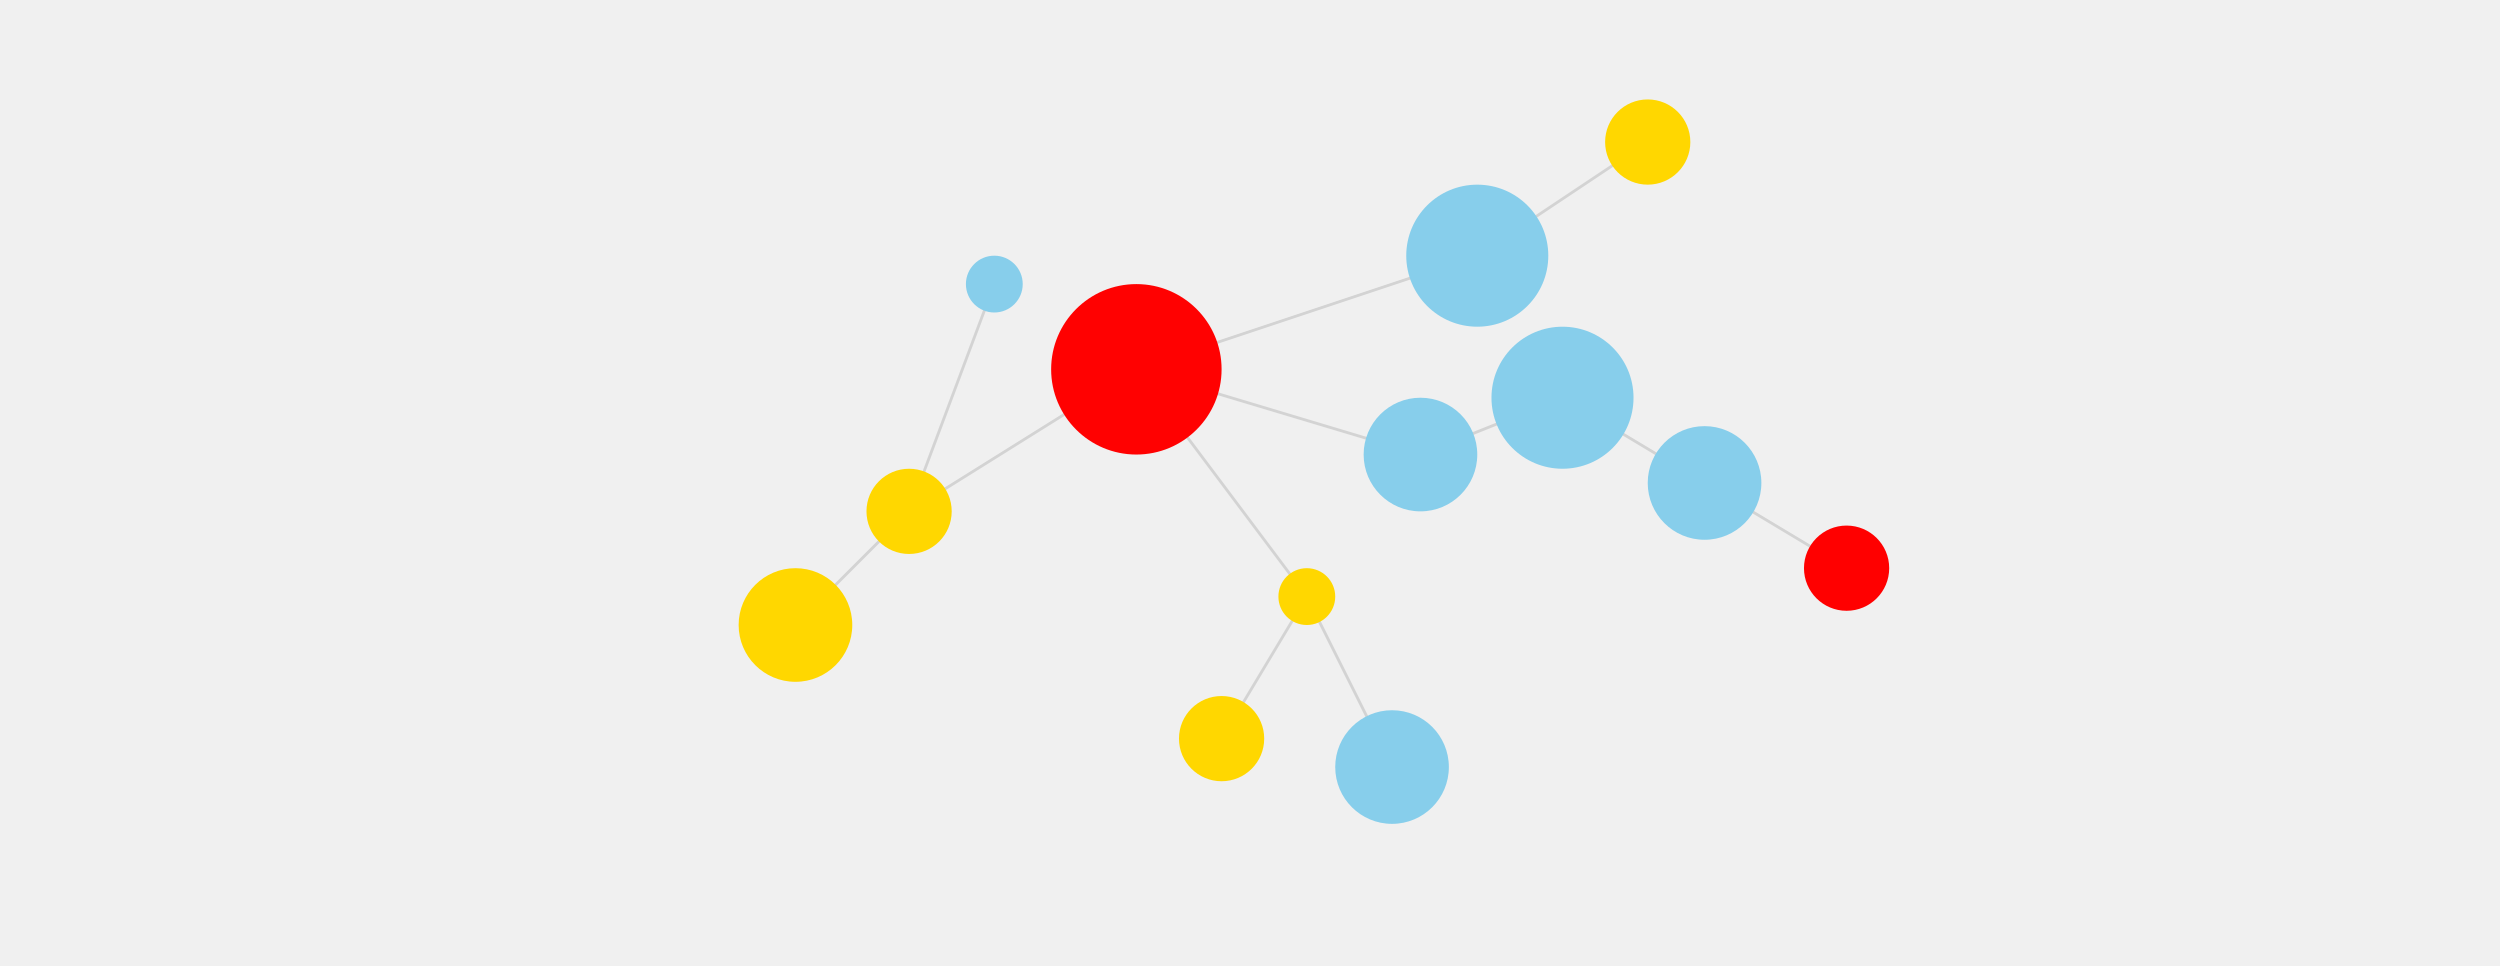
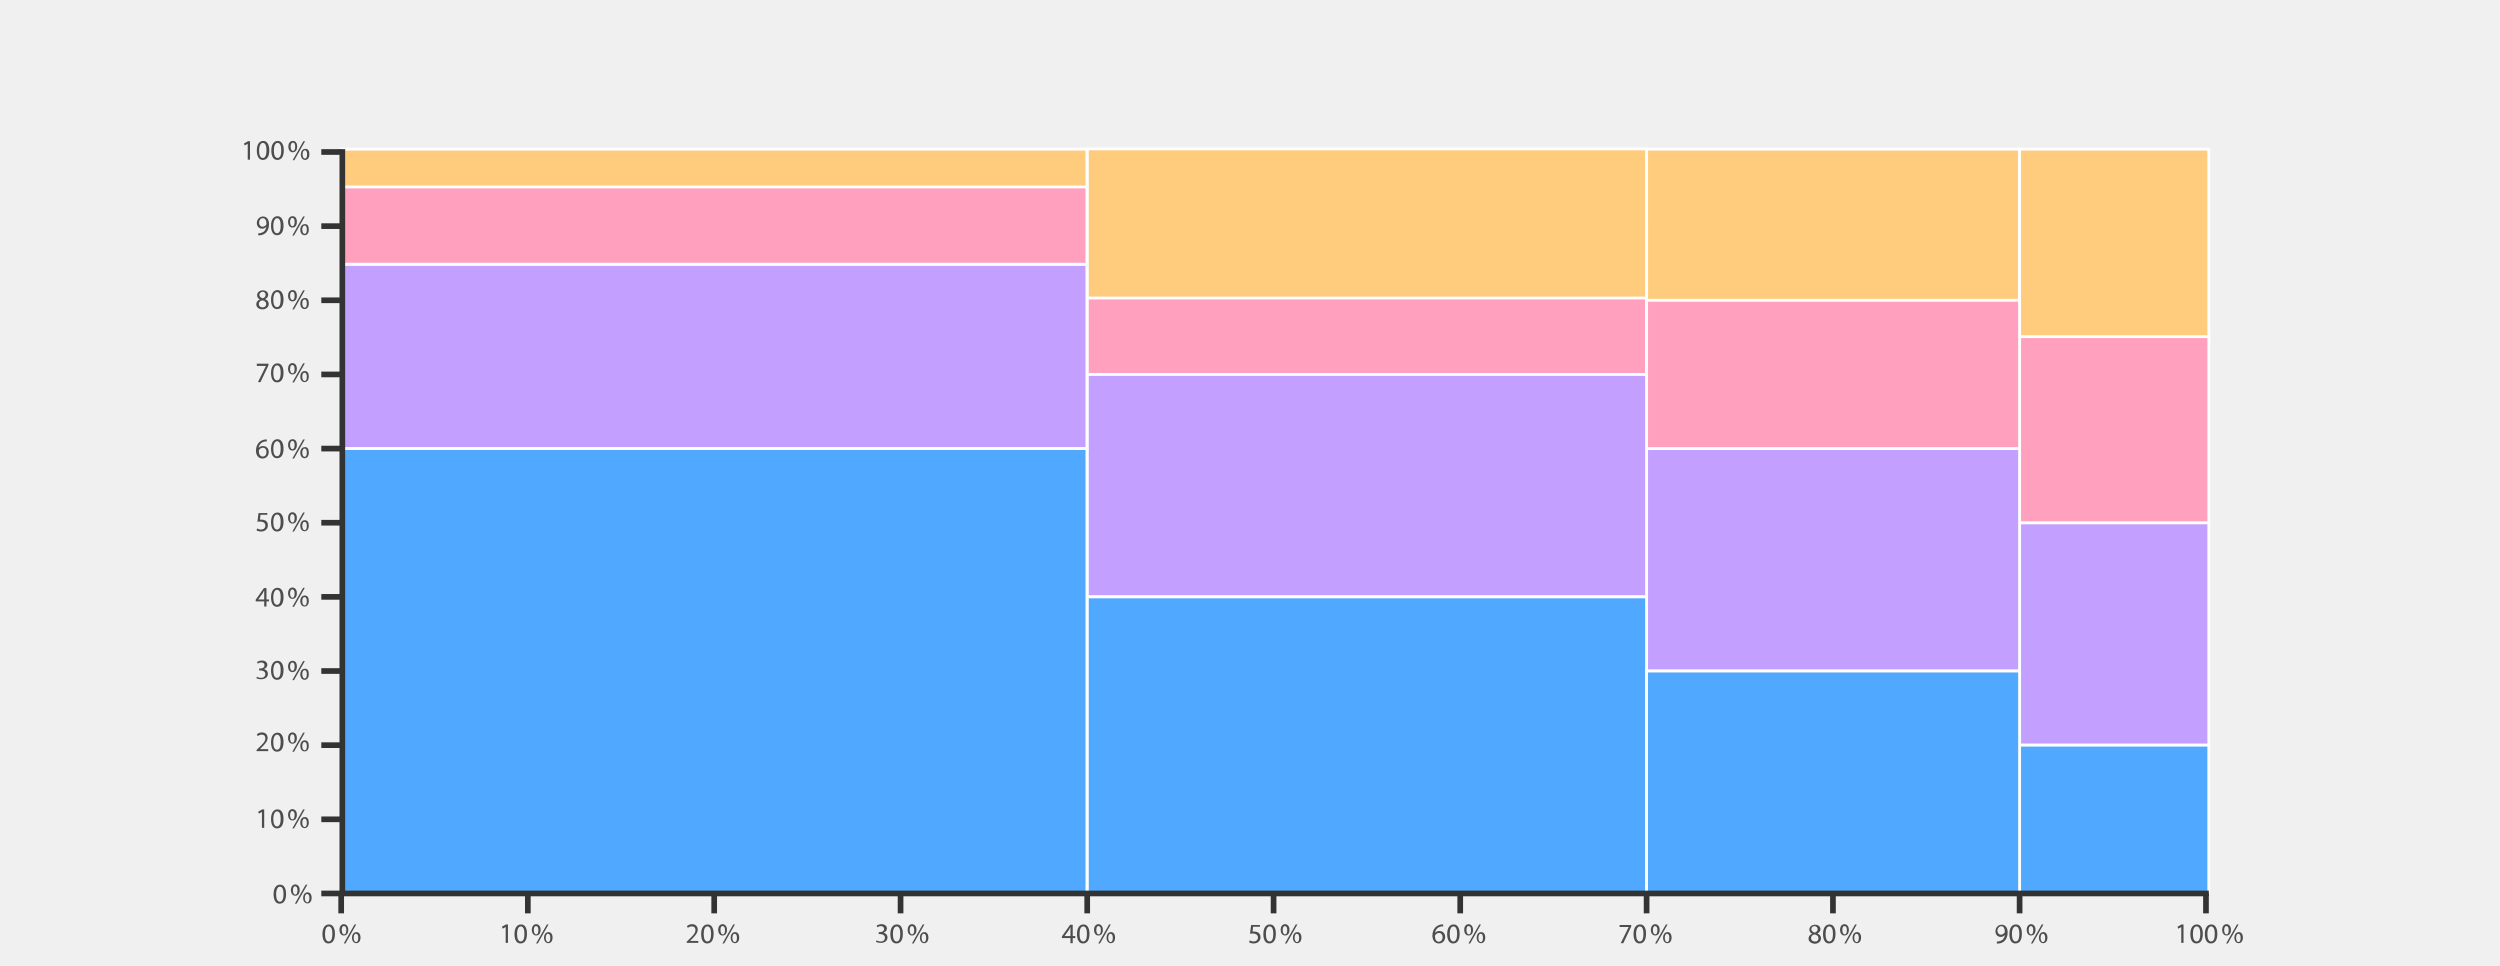
- <svg xmlns="http://www.w3.org/2000/svg" width="880" height="340" viewBox="-400,-130,880,340" style="max-width: 100%; height: auto; font: 10px sans-serif;">
-   <line x1="0" y1="0" x2="100" y2="30" stroke="lightgray" stroke-width="1" id="line_11" />
-   <line x1="0" y1="0" x2="-80" y2="50" stroke="lightgray" stroke-width="1" id="line_10" />
-   <line x1="0" y1="0" x2="120" y2="-40" stroke="lightgray" stroke-width="1" id="line_9" />
-   <line x1="0" y1="0" x2="60" y2="80" stroke="lightgray" stroke-width="1" id="line_8" />
-   <line x1="100" y1="30" x2="150" y2="10" stroke="lightgray" stroke-width="1" id="line_7" />
-   <line x1="-80" y1="50" x2="-120" y2="90" stroke="lightgray" stroke-width="1" id="line_6" />
-   <line x1="-80" y1="50" x2="-50" y2="-30" stroke="lightgray" stroke-width="1" id="line_5" />
-   <line x1="120" y1="-40" x2="180" y2="-80" stroke="lightgray" stroke-width="1" id="line_4" />
-   <line x1="60" y1="80" x2="90" y2="140" stroke="lightgray" stroke-width="1" id="line_3" />
-   <line x1="60" y1="80" x2="30" y2="130" stroke="lightgray" stroke-width="1" id="line_2" />
-   <line x1="150" y1="10" x2="200" y2="40" stroke="lightgray" stroke-width="1" id="line_1" />
-   <line x1="200" y1="40" x2="250" y2="70" stroke="lightgray" stroke-width="1" id="line" />
-   <circle cx="0" cy="0" r="30" fill="#ff0101" id="circle_12" />
-   <circle cx="100" cy="30" r="20" fill="skyblue" id="circle_11" />
-   <circle cx="-80" cy="50" r="15" fill="gold" id="circle_10" />
-   <circle cx="120" cy="-40" r="25" fill="skyblue" id="circle_9" />
-   <circle cx="60" cy="80" r="10" fill="gold" id="circle_8" />
-   <circle cx="150" cy="10" r="25" fill="skyblue" id="circle_7" />
-   <circle cx="-120" cy="90" r="20" fill="gold" id="circle_6" />
-   <circle cx="-50" cy="-30" r="10" fill="skyblue" id="circle_5" />
-   <circle cx="180" cy="-80" r="15" fill="gold" id="circle_4" />
-   <circle cx="90" cy="140" r="20" fill="skyblue" id="circle_3" />
-   <circle cx="30" cy="130" r="15" fill="gold" id="circle_2" />
-   <circle cx="200" cy="40" r="20" fill="skyblue" id="circle_1" />
-   <circle cx="250" cy="70" r="15" fill="#ff0000" id="circle" />
+ <svg xmlns="http://www.w3.org/2000/svg" width="900" height="340" viewBox="-70,-30,880,340" style="max-width: 100%; height: auto; font: 10px sans-serif;">
+   <g id="g_33">
+     <rect x="509.6" y="22.5" width="131.3" height="53.3" style="fill:#FFCC7E;stroke:#FFFFFF;" id="rect_15" />
+     <rect x="640.9" y="22.5" width="66.6" height="67.3" style="fill:#FFCC7E;stroke:#FFFFFF;" id="rect_14" />
+     <rect x="312.7" y="49.6" width="196.9" height="52.5" style="fill:#FFA0BE;stroke:#FFFFFF;" id="rect_13" />
+     <rect x="312.7" y="22.4" width="196.9" height="52.5" style="fill:#FFCC7E;stroke:#FFFFFF;" id="rect_12" />
+     <rect x="640.9" y="154" width="66.6" height="78.3" style="fill:#C3A0FF;stroke:#FFFFFF;" id="rect_11" />
+     <rect x="640.9" y="88.5" width="66.6" height="65.5" style="fill:#FFA0BE;stroke:#FFFFFF;" id="rect_10" />
+     <rect x="50.1" y="22.5" width="262.5" height="13.6" style="fill:#FFCC7E;stroke:#FFFFFF;" id="rect_9" />
+     <rect x="509.6" y="127.9" width="131.3" height="78.3" style="fill:#C3A0FF;stroke:#FFFFFF;" id="rect_8" />
+     <rect x="509.6" y="75.7" width="131.3" height="52.2" style="fill:#FFA0BE;stroke:#FFFFFF;" id="rect_7" />
+     <rect x="312.7" y="101.8" width="196.9" height="78.3" style="fill:#C3A0FF;stroke:#FFFFFF;" id="rect_6" />
+     <rect x="50.1" y="63" width="262.5" height="64.9" style="fill:#C3A0FF;stroke:#FFFFFF;" id="rect_5" />
+     <rect x="50.1" y="35.8" width="262.5" height="27.2" style="fill:#FFA0BE;stroke:#FFFFFF;" id="rect_4" />
+     <rect x="640" y="232.3" width="67.5" height="52.2" style="fill:#50A9FF;stroke:#FFFFFF;" id="rect_3" />
+     <rect x="312.7" y="180.1" width="196.9" height="104.4" style="fill:#50A9FF;stroke:#FFFFFF;" id="rect_2" />
+     <rect x="509.6" y="206.2" width="131.3" height="78.3" style="fill:#50A9FF;stroke:#FFFFFF;" id="rect_1" />
+     <rect x="50.1" y="127.9" width="262.5" height="156.6" style="fill:#50A9FF;stroke:#FFFFFF;" id="rect" />
+   </g>
+   <g id="g">
+     <polyline points="707.5,284.5 50.5,284.5 50.5,22.5  " style="fill:none;stroke:#333333;stroke-width:2;" id="polyline" />
+     <line x1="50.1" y1="284.5" x2="50.1" y2="291.5" style="fill:none;stroke:#333333;stroke-width:2;" id="line_21" />
+     <line x1="50.1" y1="284.5" x2="43.1" y2="284.5" style="fill:none;stroke:#333333;stroke-width:2;" id="line_20" />
+     <line x1="50.1" y1="258.4" x2="43.1" y2="258.4" style="fill:none;stroke:#333333;stroke-width:2;" id="line_19" />
+     <line x1="50.1" y1="232.3" x2="43.1" y2="232.3" style="fill:none;stroke:#333333;stroke-width:2;" id="line_18" />
+     <line x1="50.1" y1="206.2" x2="43.1" y2="206.2" style="fill:none;stroke:#333333;stroke-width:2;" id="line_17" />
+     <line x1="50.1" y1="180.1" x2="43.1" y2="180.1" style="fill:none;stroke:#333333;stroke-width:2;" id="line_16" />
+     <line x1="50.1" y1="154" x2="43.1" y2="154" style="fill:none;stroke:#333333;stroke-width:2;" id="line_15" />
+     <line x1="50.1" y1="127.9" x2="43.1" y2="127.9" style="fill:none;stroke:#333333;stroke-width:2;" id="line_14" />
+     <line x1="50.1" y1="101.8" x2="43.1" y2="101.8" style="fill:none;stroke:#333333;stroke-width:2;" id="line_13" />
+     <line x1="50.1" y1="75.7" x2="43.1" y2="75.7" style="fill:none;stroke:#333333;stroke-width:2;" id="line_12" />
+     <line x1="50.1" y1="49.6" x2="43.1" y2="49.6" style="fill:none;stroke:#333333;stroke-width:2;" id="line_11" />
+     <line x1="50.1" y1="23.5" x2="43.1" y2="23.5" style="fill:none;stroke:#333333;stroke-width:2;" id="line_10" />
+     <line x1="115.8" y1="284.5" x2="115.8" y2="291.5" style="fill:none;stroke:#333333;stroke-width:2;" id="line_9" />
+     <line x1="181.4" y1="284.5" x2="181.4" y2="291.5" style="fill:none;stroke:#333333;stroke-width:2;" id="line_8" />
+     <line x1="247" y1="284.5" x2="247" y2="291.5" style="fill:none;stroke:#333333;stroke-width:2;" id="line_7" />
+     <line x1="312.7" y1="284.5" x2="312.7" y2="291.5" style="fill:none;stroke:#333333;stroke-width:2;" id="line_6" />
+     <line x1="378.3" y1="284.5" x2="378.3" y2="291.5" style="fill:none;stroke:#333333;stroke-width:2;" id="line_5" />
+     <line x1="444" y1="284.5" x2="444" y2="291.5" style="fill:none;stroke:#333333;stroke-width:2;" id="line_4" />
+     <line x1="509.6" y1="284.5" x2="509.6" y2="291.5" style="fill:none;stroke:#333333;stroke-width:2;" id="line_3" />
+     <line x1="575.2" y1="284.5" x2="575.2" y2="291.5" style="fill:none;stroke:#333333;stroke-width:2;" id="line_2" />
+     <line x1="640.9" y1="284.5" x2="640.9" y2="291.5" style="fill:none;stroke:#333333;stroke-width:2;" id="line_1" />
+     <line x1="706.5" y1="284.5" x2="706.5" y2="291.5" style="fill:none;stroke:#333333;stroke-width:2;" id="line" />
+     <g id="g_32">
+       <path d="M47.9,298.7c0,2.2-0.8,3.4-2.3,3.4c-1.3,0-2.1-1.2-2.1-3.3c0-2.2,0.9-3.4,2.3-3.4    C47.1,295.4,47.9,296.6,47.9,298.7z M44.4,298.8c0,1.7,0.5,2.6,1.3,2.6c0.9,0,1.3-1,1.3-2.7c0-1.6-0.4-2.6-1.3-2.6    C44.9,296.1,44.4,297,44.4,298.8z" style="fill:#4D4D4D;" id="path_65" />
+       <path d="M52.6,297.3c0,1.4-0.7,2-1.6,2c-0.8,0-1.5-0.7-1.5-2c0-1.3,0.7-2,1.6-2C52,295.4,52.6,296.1,52.6,297.3z     M50.3,297.4c0,0.8,0.3,1.5,0.8,1.5c0.6,0,0.8-0.6,0.8-1.5c0-0.8-0.2-1.4-0.8-1.4C50.5,295.9,50.3,296.6,50.3,297.4z M51,302.1    l3.8-6.7h0.6l-3.8,6.7H51z M56.9,300c0,1.4-0.7,2-1.5,2c-0.8,0-1.5-0.7-1.5-1.9c0-1.3,0.7-2,1.6-2C56.3,298.1,56.9,298.8,56.9,300    z M54.5,300.1c0,0.8,0.3,1.5,0.8,1.5c0.6,0,0.8-0.6,0.8-1.5c0-0.8-0.2-1.4-0.8-1.4C54.8,298.6,54.5,299.3,54.5,300.1z" style="fill:#4D4D4D;" id="path_64" />
+     </g>
+     <g id="g_31">
+       <path d="M30.7,284.7c0,2.2-0.8,3.4-2.3,3.4c-1.3,0-2.1-1.2-2.1-3.3c0-2.2,0.9-3.4,2.3-3.4    C29.9,281.4,30.7,282.6,30.7,284.7z M27.2,284.8c0,1.7,0.5,2.6,1.3,2.6c0.9,0,1.3-1,1.3-2.7c0-1.6-0.4-2.6-1.3-2.6    C27.8,282.1,27.2,283,27.2,284.8z" style="fill:#4D4D4D;" id="path_63" />
+       <path d="M35.5,283.3c0,1.4-0.7,2-1.6,2c-0.8,0-1.5-0.7-1.5-2c0-1.3,0.7-2,1.6-2C34.9,281.4,35.5,282.1,35.5,283.3z     M33.1,283.4c0,0.8,0.3,1.5,0.8,1.5c0.6,0,0.8-0.6,0.8-1.5c0-0.8-0.2-1.4-0.8-1.4C33.4,281.9,33.1,282.6,33.1,283.4z M33.8,288.1    l3.8-6.7h0.6l-3.8,6.7H33.8z M39.7,286c0,1.4-0.7,2-1.5,2c-0.8,0-1.5-0.7-1.5-1.9c0-1.3,0.7-2,1.6-2    C39.1,284.1,39.7,284.8,39.7,286z M37.3,286.1c0,0.8,0.3,1.5,0.8,1.5c0.6,0,0.8-0.6,0.8-1.5c0-0.8-0.2-1.4-0.8-1.4    C37.6,284.6,37.3,285.3,37.3,286.1z" style="fill:#4D4D4D;" id="path_62" />
+     </g>
+     <g id="g_30">
+       <path d="M108,296.3L108,296.3l-1.1,0.6l-0.2-0.7l1.4-0.8h0.7v6.5H108V296.3z" style="fill:#4D4D4D;" id="path_61" />
+       <path d="M115.5,298.7c0,2.2-0.8,3.4-2.3,3.4c-1.3,0-2.1-1.2-2.1-3.3c0-2.2,0.9-3.4,2.3-3.4    C114.8,295.4,115.5,296.6,115.5,298.7z M112,298.8c0,1.7,0.5,2.6,1.3,2.6c0.9,0,1.3-1,1.3-2.7c0-1.6-0.4-2.6-1.3-2.6    C112.6,296.1,112,297,112,298.8z" style="fill:#4D4D4D;" id="path_60" />
+       <path d="M120.3,297.3c0,1.4-0.7,2-1.6,2c-0.8,0-1.5-0.7-1.5-2c0-1.3,0.7-2,1.6-2C119.7,295.4,120.3,296.1,120.3,297.3    z M117.9,297.4c0,0.8,0.3,1.5,0.8,1.5c0.6,0,0.8-0.6,0.8-1.5c0-0.8-0.2-1.4-0.8-1.4C118.2,295.9,117.9,296.6,117.9,297.4z     M118.7,302.1l3.8-6.7h0.6l-3.8,6.7H118.7z M124.5,300c0,1.4-0.7,2-1.5,2c-0.8,0-1.5-0.7-1.5-1.9c0-1.3,0.7-2,1.6-2    C123.9,298.1,124.5,298.8,124.5,300z M122.1,300.1c0,0.8,0.3,1.5,0.8,1.5c0.6,0,0.8-0.6,0.8-1.5c0-0.8-0.2-1.4-0.8-1.4    C122.4,298.6,122.1,299.3,122.1,300.1z" style="fill:#4D4D4D;" id="path_59" />
+     </g>
+     <g id="g_29">
+       <path d="M22.2,255.8L22.2,255.8l-1.1,0.6l-0.2-0.7l1.4-0.8h0.7v6.5h-0.8V255.8z" style="fill:#4D4D4D;" id="path_58" />
+       <path d="M29.8,258.2c0,2.2-0.8,3.4-2.3,3.4c-1.3,0-2.1-1.2-2.1-3.3c0-2.2,0.9-3.4,2.3-3.4    C29,254.9,29.8,256.1,29.8,258.2z M26.2,258.3c0,1.7,0.5,2.6,1.3,2.6c0.9,0,1.3-1,1.3-2.7c0-1.6-0.4-2.6-1.3-2.6    C26.8,255.6,26.2,256.5,26.2,258.3z" style="fill:#4D4D4D;" id="path_57" />
+       <path d="M34.5,256.8c0,1.4-0.7,2-1.6,2c-0.8,0-1.5-0.7-1.5-2c0-1.3,0.7-2,1.6-2C33.9,254.9,34.5,255.6,34.5,256.8z     M32.1,256.9c0,0.8,0.3,1.5,0.8,1.5c0.6,0,0.8-0.6,0.8-1.5c0-0.8-0.2-1.4-0.8-1.4C32.4,255.4,32.1,256.1,32.1,256.9z M32.9,261.6    l3.8-6.7h0.6l-3.8,6.7H32.9z M38.7,259.5c0,1.4-0.7,2-1.5,2c-0.8,0-1.5-0.7-1.5-1.9c0-1.3,0.7-2,1.6-2    C38.2,257.6,38.7,258.3,38.7,259.5z M36.4,259.6c0,0.8,0.3,1.5,0.8,1.5c0.6,0,0.8-0.6,0.8-1.5c0-0.8-0.2-1.4-0.8-1.4    C36.7,258.1,36.4,258.8,36.4,259.6z" style="fill:#4D4D4D;" id="path_56" />
+     </g>
+     <g id="g_28">
+       <path d="M20.3,234.5V234l0.7-0.7c1.7-1.6,2.4-2.4,2.4-3.4c0-0.7-0.3-1.3-1.3-1.3c-0.6,0-1.1,0.3-1.4,0.5l-0.3-0.6    c0.4-0.4,1.1-0.7,1.8-0.7c1.4,0,2,1,2,1.9c0,1.2-0.9,2.2-2.2,3.5l-0.5,0.5v0h2.9v0.7H20.3z" style="fill:#4D4D4D;" id="path_55" />
+       <path d="M29.8,231.2c0,2.2-0.8,3.4-2.3,3.4c-1.3,0-2.1-1.2-2.1-3.3c0-2.2,0.9-3.4,2.3-3.4    C29,227.9,29.8,229.1,29.8,231.2z M26.2,231.3c0,1.7,0.5,2.6,1.3,2.6c0.9,0,1.3-1,1.3-2.7c0-1.6-0.4-2.6-1.3-2.6    C26.8,228.6,26.2,229.5,26.2,231.3z" style="fill:#4D4D4D;" id="path_54" />
+       <path d="M34.5,229.8c0,1.4-0.7,2-1.6,2c-0.8,0-1.5-0.7-1.5-2c0-1.3,0.7-2,1.6-2C33.9,227.9,34.5,228.6,34.5,229.8z     M32.1,229.9c0,0.8,0.3,1.5,0.8,1.5c0.6,0,0.8-0.6,0.8-1.5c0-0.8-0.2-1.4-0.8-1.4C32.4,228.4,32.1,229.1,32.1,229.9z M32.9,234.6    l3.8-6.7h0.6l-3.8,6.7H32.9z M38.7,232.5c0,1.4-0.7,2-1.5,2c-0.8,0-1.5-0.7-1.5-1.9c0-1.3,0.7-2,1.6-2    C38.2,230.6,38.7,231.3,38.7,232.5z M36.4,232.6c0,0.8,0.3,1.5,0.8,1.5c0.6,0,0.8-0.6,0.8-1.5c0-0.8-0.2-1.4-0.8-1.4    C36.7,231.1,36.4,231.8,36.4,232.6z" style="fill:#4D4D4D;" id="path_53" />
+     </g>
+     <g id="g_27">
+       <path d="M20.5,208.2c0.2,0.2,0.8,0.4,1.4,0.4c1.1,0,1.5-0.7,1.5-1.3c0-0.9-0.8-1.3-1.7-1.3h-0.5v-0.7h0.5    c0.6,0,1.4-0.3,1.4-1.1c0-0.5-0.3-1-1.1-1c-0.5,0-1,0.2-1.3,0.4l-0.2-0.6c0.3-0.2,1-0.5,1.7-0.5c1.3,0,1.9,0.8,1.9,1.5    c0,0.7-0.4,1.2-1.2,1.5v0c0.8,0.2,1.4,0.8,1.4,1.7c0,1-0.8,1.9-2.4,1.9c-0.7,0-1.4-0.2-1.7-0.4L20.5,208.2z" style="fill:#4D4D4D;" id="path_52" />
+       <path d="M29.8,205.9c0,2.2-0.8,3.4-2.3,3.4c-1.3,0-2.1-1.2-2.1-3.3c0-2.2,0.9-3.4,2.3-3.4    C29,202.6,29.8,203.9,29.8,205.9z M26.2,206c0,1.7,0.5,2.6,1.3,2.6c0.9,0,1.3-1,1.3-2.7c0-1.6-0.4-2.6-1.3-2.6    C26.8,203.3,26.2,204.3,26.2,206z" style="fill:#4D4D4D;" id="path_51" />
+       <path d="M34.5,204.6c0,1.4-0.7,2-1.6,2c-0.8,0-1.5-0.7-1.5-2c0-1.3,0.7-2,1.6-2C33.9,202.6,34.5,203.3,34.5,204.6z     M32.1,204.6c0,0.8,0.3,1.5,0.8,1.5c0.6,0,0.8-0.6,0.8-1.5c0-0.8-0.2-1.4-0.8-1.4C32.4,203.2,32.1,203.8,32.1,204.6z M32.9,209.4    l3.8-6.7h0.6l-3.8,6.7H32.9z M38.7,207.3c0,1.4-0.7,2-1.5,2c-0.8,0-1.5-0.7-1.5-1.9c0-1.3,0.7-2,1.6-2    C38.2,205.3,38.7,206,38.7,207.3z M36.4,207.3c0,0.8,0.3,1.5,0.8,1.5c0.6,0,0.8-0.6,0.8-1.5c0-0.8-0.2-1.4-0.8-1.4    C36.7,205.9,36.4,206.5,36.4,207.3z" style="fill:#4D4D4D;" id="path_50" />
+     </g>
+     <g id="g_26">
+       <path d="M23,183.5v-1.8h-3v-0.6l2.9-4.1h0.9v4h0.9v0.7h-0.9v1.8H23z M23,181v-2.2c0-0.3,0-0.7,0-1h0    c-0.2,0.4-0.4,0.7-0.5,1l-1.6,2.2v0H23z" style="fill:#4D4D4D;" id="path_49" />
+       <path d="M29.8,180.2c0,2.2-0.8,3.4-2.3,3.4c-1.3,0-2.1-1.2-2.1-3.3c0-2.2,0.9-3.4,2.3-3.4    C29,176.9,29.8,178.1,29.8,180.2z M26.2,180.3c0,1.7,0.5,2.6,1.3,2.6c0.9,0,1.3-1,1.3-2.7c0-1.6-0.4-2.6-1.3-2.6    C26.8,177.6,26.2,178.5,26.2,180.3z" style="fill:#4D4D4D;" id="path_48" />
+       <path d="M34.5,178.8c0,1.4-0.7,2-1.6,2c-0.8,0-1.5-0.7-1.5-2c0-1.3,0.7-2,1.6-2C33.9,176.9,34.5,177.6,34.5,178.8z     M32.1,178.9c0,0.8,0.3,1.5,0.8,1.5c0.6,0,0.8-0.6,0.8-1.5c0-0.8-0.2-1.4-0.8-1.4C32.4,177.4,32.1,178.1,32.1,178.9z M32.9,183.6    l3.8-6.7h0.6l-3.8,6.7H32.9z M38.7,181.5c0,1.4-0.7,2-1.5,2c-0.8,0-1.5-0.7-1.5-1.9c0-1.3,0.7-2,1.6-2    C38.2,179.6,38.7,180.3,38.7,181.5z M36.4,181.6c0,0.8,0.3,1.5,0.8,1.5c0.6,0,0.8-0.6,0.8-1.5c0-0.8-0.2-1.4-0.8-1.4    C36.7,180.1,36.4,180.8,36.4,181.6z" style="fill:#4D4D4D;" id="path_47" />
+     </g>
+     <g id="g_25">
+       <path d="M24.2,151.2h-2.5l-0.2,1.7c0.1,0,0.3,0,0.5,0c0.5,0,1,0.1,1.4,0.3c0.5,0.3,0.9,0.8,0.9,1.7    c0,1.3-1,2.2-2.4,2.2c-0.7,0-1.3-0.2-1.6-0.4l0.2-0.7c0.3,0.2,0.8,0.4,1.4,0.4c0.8,0,1.5-0.5,1.5-1.4c0-0.8-0.6-1.4-1.9-1.4    c-0.4,0-0.7,0-0.9,0.1l0.4-3.1h3.1V151.2z" style="fill:#4D4D4D;" id="path_46" />
+       <path d="M29.8,153.7c0,2.2-0.8,3.4-2.3,3.4c-1.3,0-2.1-1.2-2.1-3.3c0-2.2,0.9-3.4,2.3-3.4    C29,150.4,29.8,151.6,29.8,153.7z M26.2,153.8c0,1.7,0.5,2.6,1.3,2.6c0.9,0,1.3-1,1.3-2.7c0-1.6-0.4-2.6-1.3-2.6    C26.8,151.1,26.2,152,26.2,153.8z" style="fill:#4D4D4D;" id="path_45" />
+       <path d="M34.5,152.3c0,1.4-0.7,2-1.6,2c-0.8,0-1.5-0.7-1.5-2c0-1.3,0.7-2,1.6-2C33.9,150.4,34.5,151.1,34.5,152.3z     M32.1,152.4c0,0.8,0.3,1.5,0.8,1.5c0.6,0,0.8-0.6,0.8-1.5c0-0.8-0.2-1.4-0.8-1.4C32.4,150.9,32.1,151.6,32.1,152.4z M32.9,157.1    l3.8-6.7h0.6l-3.8,6.7H32.9z M38.7,155c0,1.4-0.7,2-1.5,2c-0.8,0-1.5-0.7-1.5-1.9c0-1.3,0.7-2,1.6-2    C38.2,153.1,38.7,153.8,38.7,155z M36.4,155.1c0,0.8,0.3,1.5,0.8,1.5c0.6,0,0.8-0.6,0.8-1.5c0-0.8-0.2-1.4-0.8-1.4    C36.7,153.6,36.4,154.3,36.4,155.1z" style="fill:#4D4D4D;" id="path_44" />
+     </g>
+     <g id="g_24">
+       <path d="M24,125.4c-0.2,0-0.4,0-0.7,0c-1.4,0.2-2.1,1.2-2.3,2.3h0c0.3-0.4,0.8-0.7,1.6-0.7c1.1,0,2,0.8,2,2.1    c0,1.2-0.8,2.3-2.2,2.3c-1.4,0-2.3-1.1-2.3-2.8c0-1.3,0.5-2.3,1.1-2.9c0.5-0.5,1.3-0.9,2.1-1c0.3,0,0.5,0,0.6,0V125.4z     M23.8,129.1c0-0.9-0.5-1.5-1.3-1.5c-0.5,0-1,0.3-1.3,0.8c-0.1,0.1-0.1,0.2-0.1,0.4c0,1.1,0.5,1.9,1.4,1.9    C23.3,130.7,23.8,130.1,23.8,129.1z" style="fill:#4D4D4D;" id="path_43" />
+       <path d="M29.8,127.9c0,2.2-0.8,3.4-2.3,3.4c-1.3,0-2.1-1.2-2.1-3.3c0-2.2,0.9-3.4,2.3-3.4    C29,124.6,29.8,125.9,29.8,127.9z M26.2,128c0,1.7,0.5,2.6,1.3,2.6c0.9,0,1.3-1,1.3-2.7c0-1.6-0.4-2.6-1.3-2.6    C26.8,125.3,26.2,126.3,26.2,128z" style="fill:#4D4D4D;" id="path_42" />
+       <path d="M34.5,126.6c0,1.4-0.7,2-1.6,2c-0.8,0-1.5-0.7-1.5-2c0-1.3,0.7-2,1.6-2C33.9,124.6,34.5,125.3,34.5,126.6z     M32.1,126.6c0,0.8,0.3,1.5,0.8,1.5c0.6,0,0.8-0.6,0.8-1.5c0-0.8-0.2-1.4-0.8-1.4C32.4,125.2,32.1,125.8,32.1,126.6z M32.9,131.4    l3.8-6.7h0.6l-3.8,6.7H32.9z M38.7,129.3c0,1.4-0.7,2-1.5,2c-0.8,0-1.5-0.7-1.5-1.9c0-1.3,0.7-2,1.6-2    C38.2,127.3,38.7,128,38.7,129.3z M36.4,129.3c0,0.8,0.3,1.5,0.8,1.5c0.6,0,0.8-0.6,0.8-1.5c0-0.8-0.2-1.4-0.8-1.4    C36.7,127.9,36.4,128.5,36.4,129.3z" style="fill:#4D4D4D;" id="path_41" />
+     </g>
+     <g id="g_23">
+       <path d="M24.5,98v0.6l-2.8,5.9h-0.9l2.8-5.7v0h-3.2V98H24.5z" style="fill:#4D4D4D;" id="path_40" />
+       <path d="M29.8,101.2c0,2.2-0.8,3.4-2.3,3.4c-1.3,0-2.1-1.2-2.1-3.3c0-2.2,0.9-3.4,2.3-3.4    C29,97.9,29.8,99.1,29.8,101.2z M26.2,101.3c0,1.7,0.5,2.6,1.3,2.6c0.9,0,1.3-1,1.3-2.7c0-1.6-0.4-2.6-1.3-2.6    C26.8,98.6,26.2,99.5,26.2,101.3z" style="fill:#4D4D4D;" id="path_39" />
+       <path d="M34.5,99.8c0,1.4-0.7,2-1.6,2c-0.8,0-1.5-0.7-1.5-2c0-1.3,0.7-2,1.6-2C33.9,97.9,34.5,98.6,34.5,99.8z     M32.1,99.9c0,0.8,0.3,1.5,0.8,1.5c0.6,0,0.8-0.6,0.8-1.5c0-0.8-0.2-1.4-0.8-1.4C32.4,98.4,32.1,99.1,32.1,99.9z M32.9,104.6    l3.8-6.7h0.6l-3.8,6.7H32.9z M38.7,102.5c0,1.4-0.7,2-1.5,2c-0.8,0-1.5-0.7-1.5-1.9c0-1.3,0.7-2,1.6-2    C38.2,100.6,38.7,101.3,38.7,102.5z M36.4,102.6c0,0.8,0.3,1.5,0.8,1.5c0.6,0,0.8-0.6,0.8-1.5c0-0.8-0.2-1.4-0.8-1.4    C36.7,101.1,36.4,101.8,36.4,102.6z" style="fill:#4D4D4D;" id="path_38" />
+     </g>
+     <g id="g_22">
+       <path d="M20.2,77.1c0-0.8,0.5-1.4,1.3-1.7l0,0c-0.7-0.3-1-0.9-1-1.5c0-1,0.9-1.7,2-1.7c1.3,0,1.9,0.8,1.9,1.6    c0,0.5-0.3,1.1-1.1,1.5v0c0.8,0.3,1.3,0.9,1.3,1.7c0,1.1-1,1.9-2.2,1.9C21.1,78.9,20.2,78.1,20.2,77.1z M23.7,77.1    c0-0.8-0.5-1.2-1.4-1.4c-0.8,0.2-1.2,0.7-1.2,1.3c0,0.7,0.5,1.2,1.3,1.2C23.2,78.2,23.7,77.7,23.7,77.1z M21.3,73.8    c0,0.6,0.5,1,1.2,1.2c0.6-0.2,1-0.6,1-1.2c0-0.5-0.3-1.1-1.1-1.1C21.7,72.8,21.3,73.3,21.3,73.8z" style="fill:#4D4D4D;" id="path_37" />
+       <path d="M29.8,75.4c0,2.2-0.8,3.4-2.3,3.4c-1.3,0-2.1-1.2-2.1-3.3c0-2.2,0.9-3.4,2.3-3.4C29,72.1,29.8,73.4,29.8,75.4    z M26.2,75.5c0,1.7,0.5,2.6,1.3,2.6c0.9,0,1.3-1,1.3-2.7c0-1.6-0.4-2.6-1.3-2.6C26.8,72.8,26.2,73.8,26.2,75.5z" style="fill:#4D4D4D;" id="path_36" />
+       <path d="M34.5,74.1c0,1.4-0.7,2-1.6,2c-0.8,0-1.5-0.7-1.5-2c0-1.3,0.7-2,1.6-2C33.9,72.1,34.5,72.8,34.5,74.1z     M32.1,74.1c0,0.8,0.3,1.5,0.8,1.5c0.6,0,0.8-0.6,0.8-1.5c0-0.8-0.2-1.4-0.8-1.4C32.4,72.7,32.1,73.3,32.1,74.1z M32.9,78.9    l3.8-6.7h0.6l-3.8,6.7H32.9z M38.7,76.8c0,1.4-0.7,2-1.5,2c-0.8,0-1.5-0.7-1.5-1.9c0-1.3,0.7-2,1.6-2    C38.2,74.8,38.7,75.5,38.7,76.8z M36.4,76.8c0,0.8,0.3,1.5,0.8,1.5c0.6,0,0.8-0.6,0.8-1.5c0-0.8-0.2-1.4-0.8-1.4    C36.7,75.4,36.4,76,36.4,76.8z" style="fill:#4D4D4D;" id="path_35" />
+     </g>
+     <g id="g_21">
+       <path d="M20.8,52.1c0.2,0,0.4,0,0.7,0c0.5-0.1,1-0.3,1.4-0.6c0.4-0.4,0.7-1,0.9-1.7h0c-0.4,0.4-0.9,0.7-1.5,0.7    c-1.2,0-1.9-0.9-1.9-2c0-1.2,0.9-2.3,2.2-2.3c1.3,0,2.1,1.1,2.1,2.7c0,1.4-0.5,2.4-1.1,3c-0.5,0.5-1.2,0.8-1.9,0.9    c-0.3,0-0.6,0.1-0.8,0V52.1z M21.2,48.4c0,0.8,0.5,1.4,1.2,1.4c0.6,0,1-0.3,1.3-0.7c0-0.1,0.1-0.2,0.1-0.3c0-1.1-0.4-2-1.3-2    C21.7,46.8,21.2,47.5,21.2,48.4z" style="fill:#4D4D4D;" id="path_34" />
+       <path d="M29.8,49.4c0,2.2-0.8,3.4-2.3,3.4c-1.3,0-2.1-1.2-2.1-3.3c0-2.2,0.9-3.4,2.3-3.4C29,46.1,29.8,47.4,29.8,49.4    z M26.2,49.5c0,1.7,0.5,2.6,1.3,2.6c0.9,0,1.3-1,1.3-2.7c0-1.6-0.4-2.6-1.3-2.6C26.8,46.8,26.2,47.8,26.2,49.5z" style="fill:#4D4D4D;" id="path_33" />
+       <path d="M34.5,48.1c0,1.4-0.7,2-1.6,2c-0.8,0-1.5-0.7-1.5-2c0-1.3,0.7-2,1.6-2C33.9,46.1,34.5,46.8,34.5,48.1z     M32.1,48.1c0,0.8,0.3,1.5,0.8,1.5c0.6,0,0.8-0.6,0.8-1.5c0-0.8-0.2-1.4-0.8-1.4C32.4,46.7,32.1,47.3,32.1,48.1z M32.9,52.9    l3.8-6.7h0.6l-3.8,6.7H32.9z M38.7,50.8c0,1.4-0.7,2-1.5,2c-0.8,0-1.5-0.7-1.5-1.9c0-1.3,0.7-2,1.6-2    C38.2,48.8,38.7,49.5,38.7,50.8z M36.4,50.8c0,0.8,0.3,1.5,0.8,1.5c0.6,0,0.8-0.6,0.8-1.5c0-0.8-0.2-1.4-0.8-1.4    C36.7,49.4,36.4,50,36.4,50.8z" style="fill:#4D4D4D;" id="path_32" />
+     </g>
+     <g id="g_20">
+       <path d="M17.2,20.6L17.2,20.6l-1.1,0.6l-0.2-0.7l1.4-0.8h0.7v6.5h-0.8V20.6z" style="fill:#4D4D4D;" id="path_31" />
+       <path d="M24.8,22.9c0,2.2-0.8,3.4-2.3,3.4c-1.3,0-2.1-1.2-2.1-3.3c0-2.2,0.9-3.4,2.3-3.4C24,19.6,24.8,20.9,24.8,22.9    z M21.2,23c0,1.7,0.5,2.6,1.3,2.6c0.9,0,1.3-1,1.3-2.7c0-1.6-0.4-2.6-1.3-2.6C21.8,20.3,21.2,21.3,21.2,23z" style="fill:#4D4D4D;" id="path_30" />
+       <path d="M29.9,22.9c0,2.2-0.8,3.4-2.3,3.4c-1.3,0-2.1-1.2-2.1-3.3c0-2.2,0.9-3.4,2.3-3.4    C29.1,19.6,29.9,20.9,29.9,22.9z M26.4,23c0,1.7,0.5,2.6,1.3,2.6c0.9,0,1.3-1,1.3-2.7c0-1.6-0.4-2.6-1.3-2.6    C26.9,20.3,26.4,21.3,26.4,23z" style="fill:#4D4D4D;" id="path_29" />
+       <path d="M34.6,21.6c0,1.4-0.7,2-1.6,2c-0.8,0-1.5-0.7-1.5-2c0-1.3,0.7-2,1.6-2C34,19.6,34.6,20.3,34.6,21.6z     M32.3,21.6c0,0.8,0.3,1.5,0.8,1.5c0.6,0,0.8-0.6,0.8-1.5c0-0.8-0.2-1.4-0.8-1.4C32.6,20.2,32.3,20.8,32.3,21.6z M33,26.4l3.8-6.7    h0.6l-3.8,6.7H33z M38.9,24.3c0,1.4-0.7,2-1.5,2c-0.8,0-1.5-0.7-1.5-1.9c0-1.3,0.7-2,1.6-2C38.3,22.3,38.9,23,38.9,24.3z     M36.5,24.3c0,0.8,0.3,1.5,0.8,1.5c0.6,0,0.8-0.6,0.8-1.5c0-0.8-0.2-1.4-0.8-1.4C36.8,22.9,36.5,23.5,36.5,24.3z" style="fill:#4D4D4D;" id="path_28" />
+     </g>
+     <g id="g_19">
+       <path d="M171.7,302v-0.5l0.7-0.7c1.7-1.6,2.4-2.4,2.4-3.4c0-0.7-0.3-1.3-1.3-1.3c-0.6,0-1.1,0.3-1.4,0.5l-0.3-0.6    c0.4-0.4,1.1-0.7,1.8-0.7c1.4,0,2,1,2,1.9c0,1.2-0.9,2.2-2.2,3.5l-0.5,0.5v0h2.9v0.7H171.7z" style="fill:#4D4D4D;" id="path_27" />
+       <path d="M181.2,298.7c0,2.2-0.8,3.4-2.3,3.4c-1.3,0-2.1-1.2-2.1-3.3c0-2.2,0.9-3.4,2.3-3.4    C180.4,295.4,181.2,296.6,181.2,298.7z M177.7,298.8c0,1.7,0.5,2.6,1.3,2.6c0.9,0,1.3-1,1.3-2.7c0-1.6-0.4-2.6-1.3-2.6    C178.2,296.1,177.7,297,177.7,298.8z" style="fill:#4D4D4D;" id="path_26" />
+       <path d="M185.9,297.3c0,1.4-0.7,2-1.6,2c-0.8,0-1.5-0.7-1.5-2c0-1.3,0.7-2,1.6-2C185.3,295.4,185.9,296.1,185.9,297.3    z M183.6,297.4c0,0.8,0.3,1.5,0.8,1.5c0.6,0,0.8-0.6,0.8-1.5c0-0.8-0.2-1.4-0.8-1.4C183.8,295.9,183.6,296.6,183.6,297.4z     M184.3,302.1l3.8-6.7h0.6l-3.8,6.7H184.3z M190.2,300c0,1.4-0.7,2-1.5,2c-0.8,0-1.5-0.7-1.5-1.9c0-1.3,0.7-2,1.6-2    C189.6,298.1,190.2,298.8,190.2,300z M187.8,300.1c0,0.8,0.3,1.5,0.8,1.5c0.6,0,0.8-0.6,0.8-1.5c0-0.8-0.2-1.4-0.8-1.4    C188.1,298.6,187.8,299.3,187.8,300.1z" style="fill:#4D4D4D;" id="path_25" />
+     </g>
+     <g id="g_18">
+       <path d="M238.6,301c0.2,0.2,0.8,0.4,1.4,0.4c1.1,0,1.5-0.7,1.5-1.3c0-0.9-0.8-1.3-1.7-1.3h-0.5v-0.7h0.5    c0.6,0,1.4-0.3,1.4-1.1c0-0.5-0.3-1-1.1-1c-0.5,0-1,0.2-1.3,0.4l-0.2-0.6c0.3-0.2,1-0.5,1.7-0.5c1.3,0,1.9,0.8,1.9,1.5    c0,0.7-0.4,1.2-1.2,1.5v0c0.8,0.2,1.4,0.8,1.4,1.7c0,1-0.8,1.9-2.4,1.9c-0.7,0-1.4-0.2-1.7-0.4L238.6,301z" style="fill:#4D4D4D;" id="path_24" />
+       <path d="M247.8,298.7c0,2.2-0.8,3.4-2.3,3.4c-1.3,0-2.1-1.2-2.1-3.3c0-2.2,0.9-3.4,2.3-3.4    C247.1,295.4,247.8,296.6,247.8,298.7z M244.3,298.8c0,1.7,0.5,2.6,1.3,2.6c0.9,0,1.3-1,1.3-2.7c0-1.6-0.4-2.6-1.3-2.6    C244.9,296.1,244.3,297,244.3,298.8z" style="fill:#4D4D4D;" id="path_23" />
+       <path d="M252.6,297.3c0,1.4-0.7,2-1.6,2c-0.8,0-1.5-0.7-1.5-2c0-1.3,0.7-2,1.6-2C252,295.4,252.6,296.1,252.6,297.3z     M250.2,297.4c0,0.8,0.3,1.5,0.8,1.5c0.6,0,0.8-0.6,0.8-1.5c0-0.8-0.2-1.4-0.8-1.4C250.5,295.9,250.2,296.6,250.2,297.4z     M251,302.1l3.8-6.7h0.6l-3.8,6.7H251z M256.8,300c0,1.4-0.7,2-1.5,2c-0.8,0-1.5-0.7-1.5-1.9c0-1.3,0.7-2,1.6-2    C256.2,298.1,256.8,298.8,256.8,300z M254.4,300.1c0,0.8,0.3,1.5,0.8,1.5c0.6,0,0.8-0.6,0.8-1.5c0-0.8-0.2-1.4-0.8-1.4    C254.7,298.6,254.4,299.3,254.4,300.1z" style="fill:#4D4D4D;" id="path_22" />
+     </g>
+     <g id="g_17">
+       <path d="M306.8,302v-1.8h-3v-0.6l2.9-4.1h0.9v4h0.9v0.7h-0.9v1.8H306.8z M306.8,299.5v-2.2c0-0.3,0-0.7,0-1h0    c-0.2,0.4-0.4,0.7-0.5,1l-1.6,2.2v0H306.8z" style="fill:#4D4D4D;" id="path_21" />
+       <path d="M313.5,298.7c0,2.2-0.8,3.4-2.3,3.4c-1.3,0-2.1-1.2-2.1-3.3c0-2.2,0.9-3.4,2.3-3.4    C312.7,295.4,313.5,296.6,313.5,298.7z M310,298.8c0,1.7,0.5,2.6,1.3,2.6c0.9,0,1.3-1,1.3-2.7c0-1.6-0.4-2.6-1.3-2.6    C310.5,296.1,310,297,310,298.8z" style="fill:#4D4D4D;" id="path_20" />
+       <path d="M318.2,297.3c0,1.4-0.7,2-1.6,2c-0.8,0-1.5-0.7-1.5-2c0-1.3,0.7-2,1.6-2C317.6,295.4,318.2,296.1,318.2,297.3    z M315.9,297.4c0,0.8,0.3,1.5,0.8,1.5c0.6,0,0.8-0.6,0.8-1.5c0-0.8-0.2-1.4-0.8-1.4C316.1,295.9,315.9,296.6,315.9,297.4z     M316.6,302.1l3.8-6.7h0.6l-3.8,6.7H316.6z M322.5,300c0,1.4-0.7,2-1.5,2c-0.8,0-1.5-0.7-1.5-1.9c0-1.3,0.7-2,1.6-2    C321.9,298.1,322.5,298.8,322.5,300z M320.1,300.1c0,0.8,0.3,1.5,0.8,1.5c0.6,0,0.8-0.6,0.8-1.5c0-0.8-0.2-1.4-0.8-1.4    C320.4,298.6,320.1,299.3,320.1,300.1z" style="fill:#4D4D4D;" id="path_19" />
+     </g>
+     <g id="g_16">
+       <path d="M373.6,296.2h-2.5l-0.2,1.7c0.2,0,0.3,0,0.5,0c0.5,0,1,0.1,1.4,0.3c0.5,0.3,0.9,0.8,0.9,1.7    c0,1.3-1,2.2-2.4,2.2c-0.7,0-1.3-0.2-1.6-0.4l0.2-0.7c0.3,0.2,0.8,0.4,1.4,0.4c0.8,0,1.5-0.5,1.5-1.4c0-0.8-0.6-1.4-1.9-1.4    c-0.4,0-0.7,0-0.9,0.1l0.4-3.1h3.1V296.2z" style="fill:#4D4D4D;" id="path_18" />
+       <path d="M379.1,298.7c0,2.2-0.8,3.4-2.3,3.4c-1.3,0-2.1-1.2-2.1-3.3c0-2.2,0.9-3.4,2.3-3.4    C378.4,295.4,379.1,296.6,379.1,298.7z M375.6,298.8c0,1.7,0.5,2.6,1.3,2.6c0.9,0,1.3-1,1.3-2.7c0-1.6-0.4-2.6-1.3-2.6    C376.2,296.1,375.6,297,375.6,298.8z" style="fill:#4D4D4D;" id="path_17" />
+       <path d="M383.9,297.3c0,1.4-0.7,2-1.6,2c-0.8,0-1.5-0.7-1.5-2c0-1.3,0.7-2,1.6-2C383.3,295.4,383.9,296.1,383.9,297.3    z M381.5,297.4c0,0.8,0.3,1.5,0.8,1.5c0.6,0,0.8-0.6,0.8-1.5c0-0.8-0.2-1.4-0.8-1.4C381.8,295.9,381.5,296.6,381.5,297.4z     M382.3,302.1l3.8-6.7h0.6l-3.8,6.7H382.3z M388.1,300c0,1.4-0.7,2-1.5,2c-0.8,0-1.5-0.7-1.5-1.9c0-1.3,0.7-2,1.6-2    C387.5,298.1,388.1,298.8,388.1,300z M385.7,300.1c0,0.8,0.3,1.5,0.8,1.5c0.6,0,0.8-0.6,0.8-1.5c0-0.8-0.2-1.4-0.8-1.4    C386,298.6,385.7,299.3,385.7,300.1z" style="fill:#4D4D4D;" id="path_16" />
+     </g>
+     <g id="g_15">
+       <path d="M438.1,296.1c-0.2,0-0.4,0-0.7,0c-1.4,0.2-2.1,1.2-2.3,2.3h0c0.3-0.4,0.8-0.7,1.6-0.7c1.1,0,2,0.8,2,2.1    c0,1.2-0.8,2.3-2.2,2.3c-1.4,0-2.3-1.1-2.3-2.8c0-1.3,0.5-2.3,1.1-2.9c0.5-0.5,1.3-0.9,2.1-1c0.3,0,0.5,0,0.6,0V296.1z     M437.8,299.9c0-0.9-0.5-1.5-1.3-1.5c-0.5,0-1,0.3-1.3,0.8c-0.1,0.1-0.1,0.2-0.1,0.4c0,1.1,0.5,1.9,1.4,1.9    C437.3,301.4,437.8,300.8,437.8,299.9z" style="fill:#4D4D4D;" id="path_15" />
+       <path d="M443.8,298.7c0,2.2-0.8,3.4-2.3,3.4c-1.3,0-2.1-1.2-2.1-3.3c0-2.2,0.9-3.4,2.3-3.4    C443,295.4,443.8,296.6,443.8,298.7z M440.3,298.8c0,1.7,0.5,2.6,1.3,2.6c0.9,0,1.3-1,1.3-2.7c0-1.6-0.4-2.6-1.3-2.6    C440.8,296.1,440.3,297,440.3,298.8z" style="fill:#4D4D4D;" id="path_14" />
+       <path d="M448.5,297.3c0,1.4-0.7,2-1.6,2c-0.8,0-1.5-0.7-1.5-2c0-1.3,0.7-2,1.6-2C447.9,295.4,448.5,296.1,448.5,297.3    z M446.2,297.4c0,0.8,0.3,1.5,0.8,1.5c0.6,0,0.8-0.6,0.8-1.5c0-0.8-0.2-1.4-0.8-1.4C446.4,295.9,446.2,296.6,446.2,297.4z     M446.9,302.1l3.8-6.7h0.6l-3.8,6.7H446.9z M452.8,300c0,1.4-0.7,2-1.5,2c-0.8,0-1.5-0.7-1.5-1.9c0-1.3,0.7-2,1.6-2    C452.2,298.1,452.8,298.8,452.8,300z M450.4,300.1c0,0.8,0.3,1.5,0.8,1.5c0.6,0,0.8-0.6,0.8-1.5c0-0.8-0.2-1.4-0.8-1.4    C450.7,298.6,450.4,299.3,450.4,300.1z" style="fill:#4D4D4D;" id="path_13" />
+     </g>
+     <g id="g_14">
+       <path d="M504.2,295.5v0.6l-2.8,5.9h-0.9l2.8-5.7v0h-3.2v-0.7H504.2z" style="fill:#4D4D4D;" id="path_12" />
+       <path d="M509.4,298.7c0,2.2-0.8,3.4-2.3,3.4c-1.3,0-2.1-1.2-2.1-3.3c0-2.2,0.9-3.4,2.3-3.4    C508.7,295.4,509.4,296.6,509.4,298.7z M505.9,298.8c0,1.7,0.5,2.6,1.3,2.6c0.9,0,1.3-1,1.3-2.7c0-1.6-0.4-2.6-1.3-2.6    C506.5,296.1,505.9,297,505.9,298.8z" style="fill:#4D4D4D;" id="path_11" />
+       <path d="M514.2,297.3c0,1.4-0.7,2-1.6,2c-0.8,0-1.5-0.7-1.5-2c0-1.3,0.7-2,1.6-2C513.6,295.4,514.2,296.1,514.2,297.3    z M511.8,297.4c0,0.8,0.3,1.5,0.8,1.5c0.6,0,0.8-0.6,0.8-1.5c0-0.8-0.2-1.4-0.8-1.4C512.1,295.9,511.8,296.6,511.8,297.4z     M512.6,302.1l3.8-6.7h0.6l-3.8,6.7H512.6z M518.4,300c0,1.4-0.7,2-1.5,2c-0.8,0-1.5-0.7-1.5-1.9c0-1.3,0.7-2,1.6-2    C517.8,298.1,518.4,298.8,518.4,300z M516,300.1c0,0.8,0.3,1.5,0.8,1.5c0.6,0,0.8-0.6,0.8-1.5c0-0.8-0.2-1.4-0.8-1.4    C516.3,298.6,516,299.3,516,300.1z" style="fill:#4D4D4D;" id="path_10" />
+     </g>
+     <g id="g_13">
+       <path d="M566.6,300.4c0-0.8,0.5-1.4,1.3-1.7l0,0c-0.7-0.3-1-0.9-1-1.5c0-1,0.9-1.7,2-1.7c1.3,0,1.9,0.8,1.9,1.6    c0,0.5-0.3,1.1-1.1,1.5v0c0.8,0.3,1.3,0.9,1.3,1.7c0,1.1-1,1.9-2.2,1.9C567.4,302.1,566.6,301.3,566.6,300.4z M570.1,300.3    c0-0.8-0.5-1.2-1.4-1.4c-0.8,0.2-1.2,0.7-1.2,1.3c0,0.7,0.5,1.2,1.3,1.2C569.6,301.5,570.1,301,570.1,300.3z M567.6,297.1    c0,0.6,0.5,1,1.2,1.2c0.6-0.2,1-0.6,1-1.2c0-0.5-0.3-1.1-1.1-1.1C568,296,567.6,296.5,567.6,297.1z" style="fill:#4D4D4D;" id="path_9" />
+       <path d="M576.1,298.7c0,2.2-0.8,3.4-2.3,3.4c-1.3,0-2.1-1.2-2.1-3.3c0-2.2,0.9-3.4,2.3-3.4    C575.3,295.4,576.1,296.6,576.1,298.7z M572.6,298.8c0,1.7,0.5,2.6,1.3,2.6c0.9,0,1.3-1,1.3-2.7c0-1.6-0.4-2.6-1.3-2.6    C573.1,296.1,572.6,297,572.6,298.8z" style="fill:#4D4D4D;" id="path_8" />
+       <path d="M580.8,297.3c0,1.4-0.7,2-1.6,2c-0.8,0-1.5-0.7-1.5-2c0-1.3,0.7-2,1.6-2C580.2,295.4,580.8,296.1,580.8,297.3    z M578.5,297.4c0,0.8,0.3,1.5,0.8,1.5c0.6,0,0.8-0.6,0.8-1.5c0-0.8-0.2-1.4-0.8-1.4C578.7,295.9,578.5,296.6,578.5,297.4z     M579.2,302.1l3.8-6.7h0.6l-3.8,6.7H579.2z M585.1,300c0,1.4-0.7,2-1.5,2c-0.8,0-1.5-0.7-1.5-1.9c0-1.3,0.7-2,1.6-2    C584.5,298.1,585.1,298.8,585.1,300z M582.7,300.1c0,0.8,0.3,1.5,0.8,1.5c0.6,0,0.8-0.6,0.8-1.5c0-0.8-0.2-1.4-0.8-1.4    C583,298.6,582.7,299.3,582.7,300.1z" style="fill:#4D4D4D;" id="path_7" />
+     </g>
+     <g id="g_12">
+       <path d="M632.8,301.4c0.2,0,0.4,0,0.7,0c0.5-0.1,1-0.3,1.4-0.6c0.4-0.4,0.7-1,0.9-1.7h0c-0.4,0.4-0.9,0.7-1.5,0.7    c-1.2,0-1.9-0.9-1.9-2c0-1.2,0.9-2.3,2.2-2.3c1.3,0,2.1,1.1,2.1,2.7c0,1.4-0.5,2.4-1.1,3c-0.5,0.5-1.2,0.8-1.9,0.9    c-0.3,0-0.6,0.1-0.8,0V301.4z M633.1,297.6c0,0.8,0.5,1.4,1.2,1.4c0.6,0,1-0.3,1.3-0.7c0-0.1,0.1-0.2,0.1-0.3c0-1.1-0.4-2-1.3-2    C633.7,296.1,633.1,296.7,633.1,297.6z" style="fill:#4D4D4D;" id="path_6" />
+       <path d="M641.7,298.7c0,2.2-0.8,3.4-2.3,3.4c-1.3,0-2.1-1.2-2.1-3.3c0-2.2,0.9-3.4,2.3-3.4    C641,295.4,641.7,296.6,641.7,298.7z M638.2,298.8c0,1.7,0.5,2.6,1.3,2.6c0.9,0,1.3-1,1.3-2.7c0-1.6-0.4-2.6-1.3-2.6    C638.8,296.1,638.2,297,638.2,298.8z" style="fill:#4D4D4D;" id="path_5" />
+       <path d="M646.5,297.3c0,1.4-0.7,2-1.6,2c-0.8,0-1.5-0.7-1.5-2c0-1.3,0.7-2,1.6-2C645.9,295.4,646.5,296.1,646.5,297.3    z M644.1,297.4c0,0.8,0.3,1.5,0.8,1.5c0.6,0,0.8-0.6,0.8-1.5c0-0.8-0.2-1.4-0.8-1.4C644.4,295.9,644.1,296.6,644.1,297.4z     M644.9,302.1l3.8-6.7h0.6l-3.8,6.7H644.9z M650.7,300c0,1.4-0.7,2-1.5,2c-0.8,0-1.5-0.7-1.5-1.9c0-1.3,0.7-2,1.6-2    C650.1,298.1,650.7,298.8,650.7,300z M648.3,300.1c0,0.8,0.3,1.5,0.8,1.5c0.6,0,0.8-0.6,0.8-1.5c0-0.8-0.2-1.4-0.8-1.4    C648.6,298.6,648.3,299.3,648.3,300.1z" style="fill:#4D4D4D;" id="path_4" />
+     </g>
+     <g id="g_11">
+       <path d="M697.9,296.3L697.9,296.3l-1.2,0.6l-0.2-0.7l1.4-0.8h0.7v6.5h-0.8V296.3z" style="fill:#4D4D4D;" id="path_3" />
+       <path d="M705.4,298.7c0,2.2-0.8,3.4-2.3,3.4c-1.3,0-2.1-1.2-2.1-3.3c0-2.2,0.9-3.4,2.3-3.4    C704.6,295.4,705.4,296.6,705.4,298.7z M701.9,298.8c0,1.7,0.5,2.6,1.3,2.6c0.9,0,1.3-1,1.3-2.7c0-1.6-0.4-2.6-1.3-2.6    C702.4,296.1,701.9,297,701.9,298.8z" style="fill:#4D4D4D;" id="path_2" />
+       <path d="M710.5,298.7c0,2.2-0.8,3.4-2.3,3.4c-1.3,0-2.1-1.2-2.1-3.3c0-2.2,0.9-3.4,2.3-3.4    C709.7,295.4,710.5,296.6,710.5,298.7z M707,298.8c0,1.7,0.5,2.6,1.3,2.6c0.9,0,1.3-1,1.3-2.7c0-1.6-0.4-2.6-1.3-2.6    C707.6,296.1,707,297,707,298.8z" style="fill:#4D4D4D;" id="path_1" />
+       <path d="M715.3,297.3c0,1.4-0.7,2-1.6,2c-0.8,0-1.5-0.7-1.5-2c0-1.3,0.7-2,1.6-2C714.7,295.4,715.3,296.1,715.3,297.3    z M712.9,297.4c0,0.8,0.3,1.5,0.8,1.5c0.6,0,0.8-0.6,0.8-1.5c0-0.8-0.2-1.4-0.8-1.4C713.2,295.9,712.9,296.6,712.9,297.4z     M713.6,302.1l3.8-6.7h0.6l-3.8,6.7H713.6z M719.5,300c0,1.4-0.7,2-1.5,2c-0.8,0-1.5-0.7-1.5-1.9c0-1.3,0.7-2,1.6-2    C718.9,298.1,719.5,298.8,719.5,300z M717.1,300.1c0,0.8,0.3,1.5,0.8,1.5c0.6,0,0.8-0.6,0.8-1.5c0-0.8-0.2-1.4-0.8-1.4    C717.4,298.6,717.1,299.3,717.1,300.1z" style="fill:#4D4D4D;" id="path" />
+     </g>
+     <g id="g_10">
+ 	</g>
+     <g id="g_9">
+ 	</g>
+     <g id="g_8">
+ 	</g>
+     <g id="g_7">
+ 	</g>
+     <g id="g_6">
+ 	</g>
+     <g id="g_5">
+ 	</g>
+     <g id="g_4">
+ 	</g>
+     <g id="g_3">
+ 	</g>
+     <g id="g_2">
+ 	</g>
+     <g id="g_1">
+ 	</g>
+   </g>
</svg>
